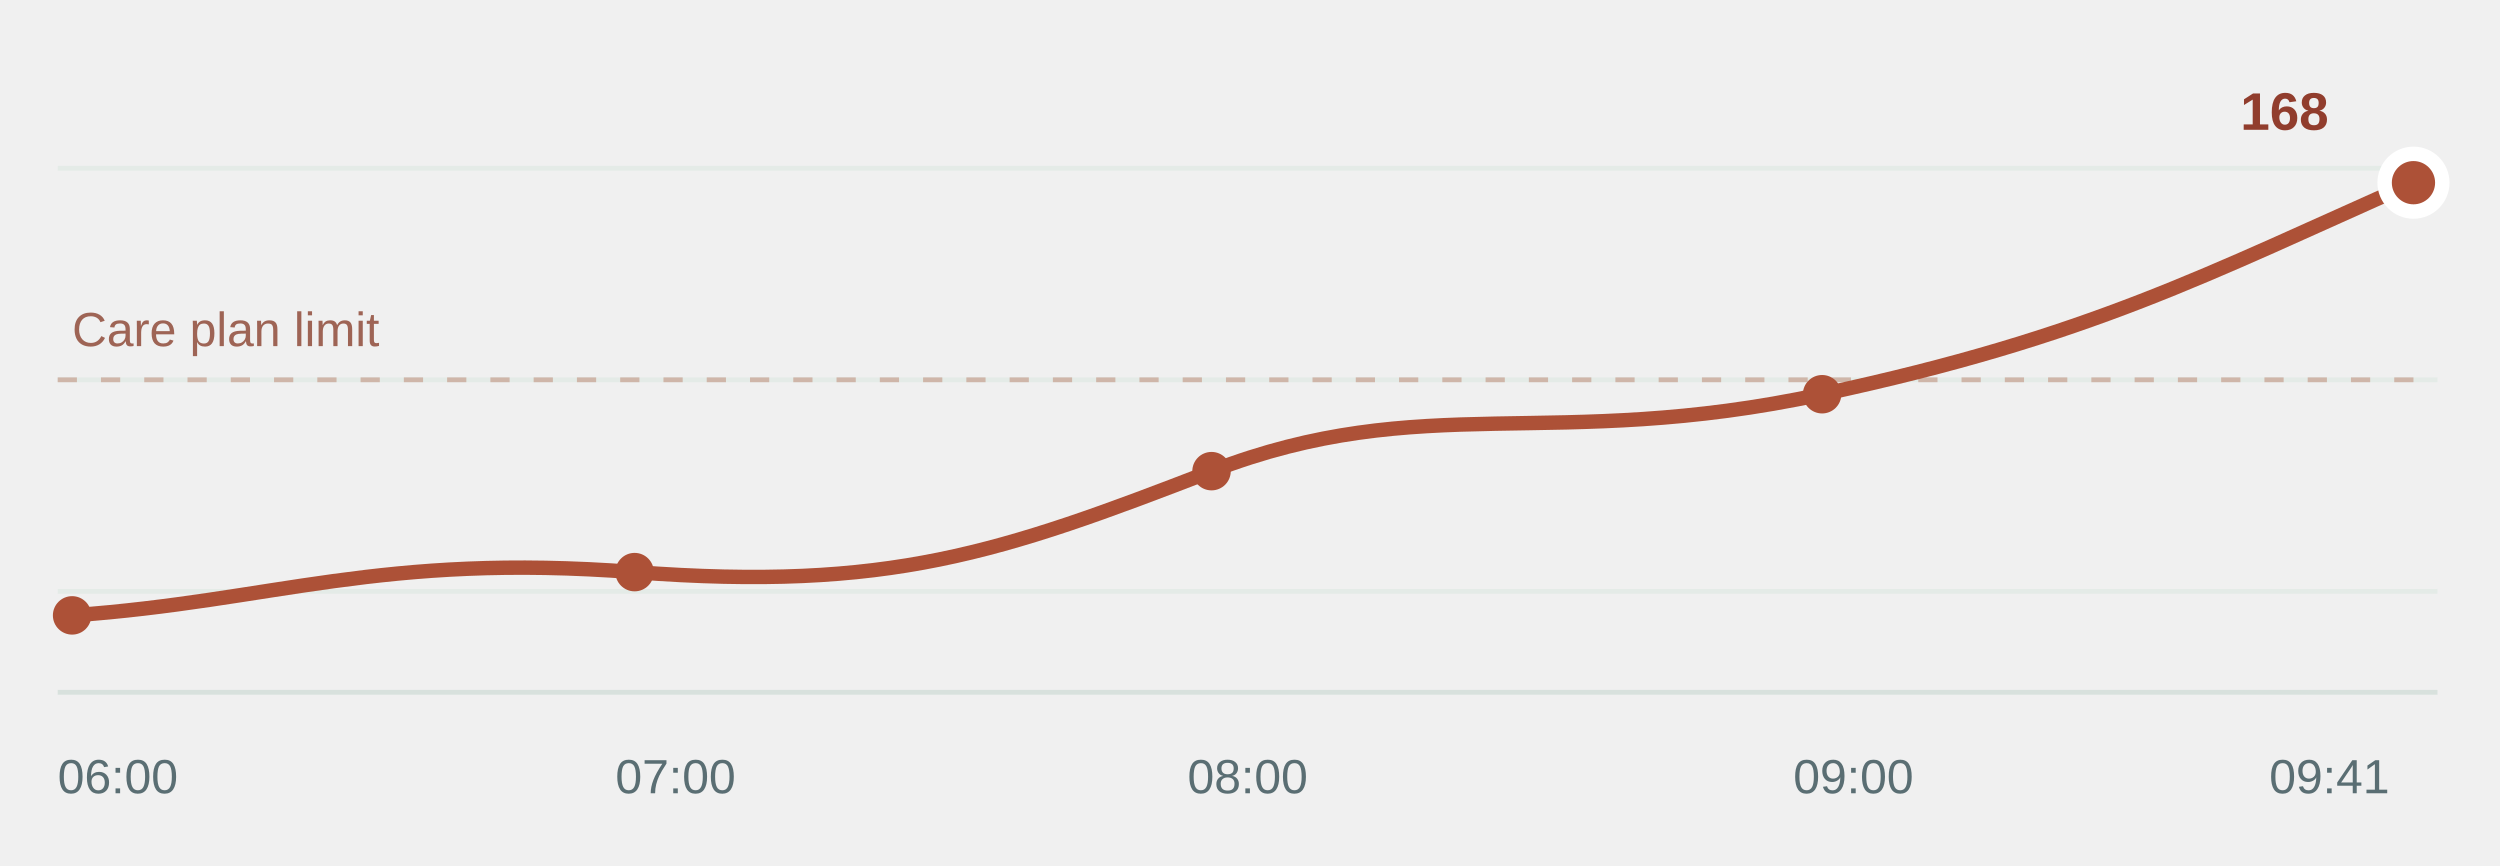
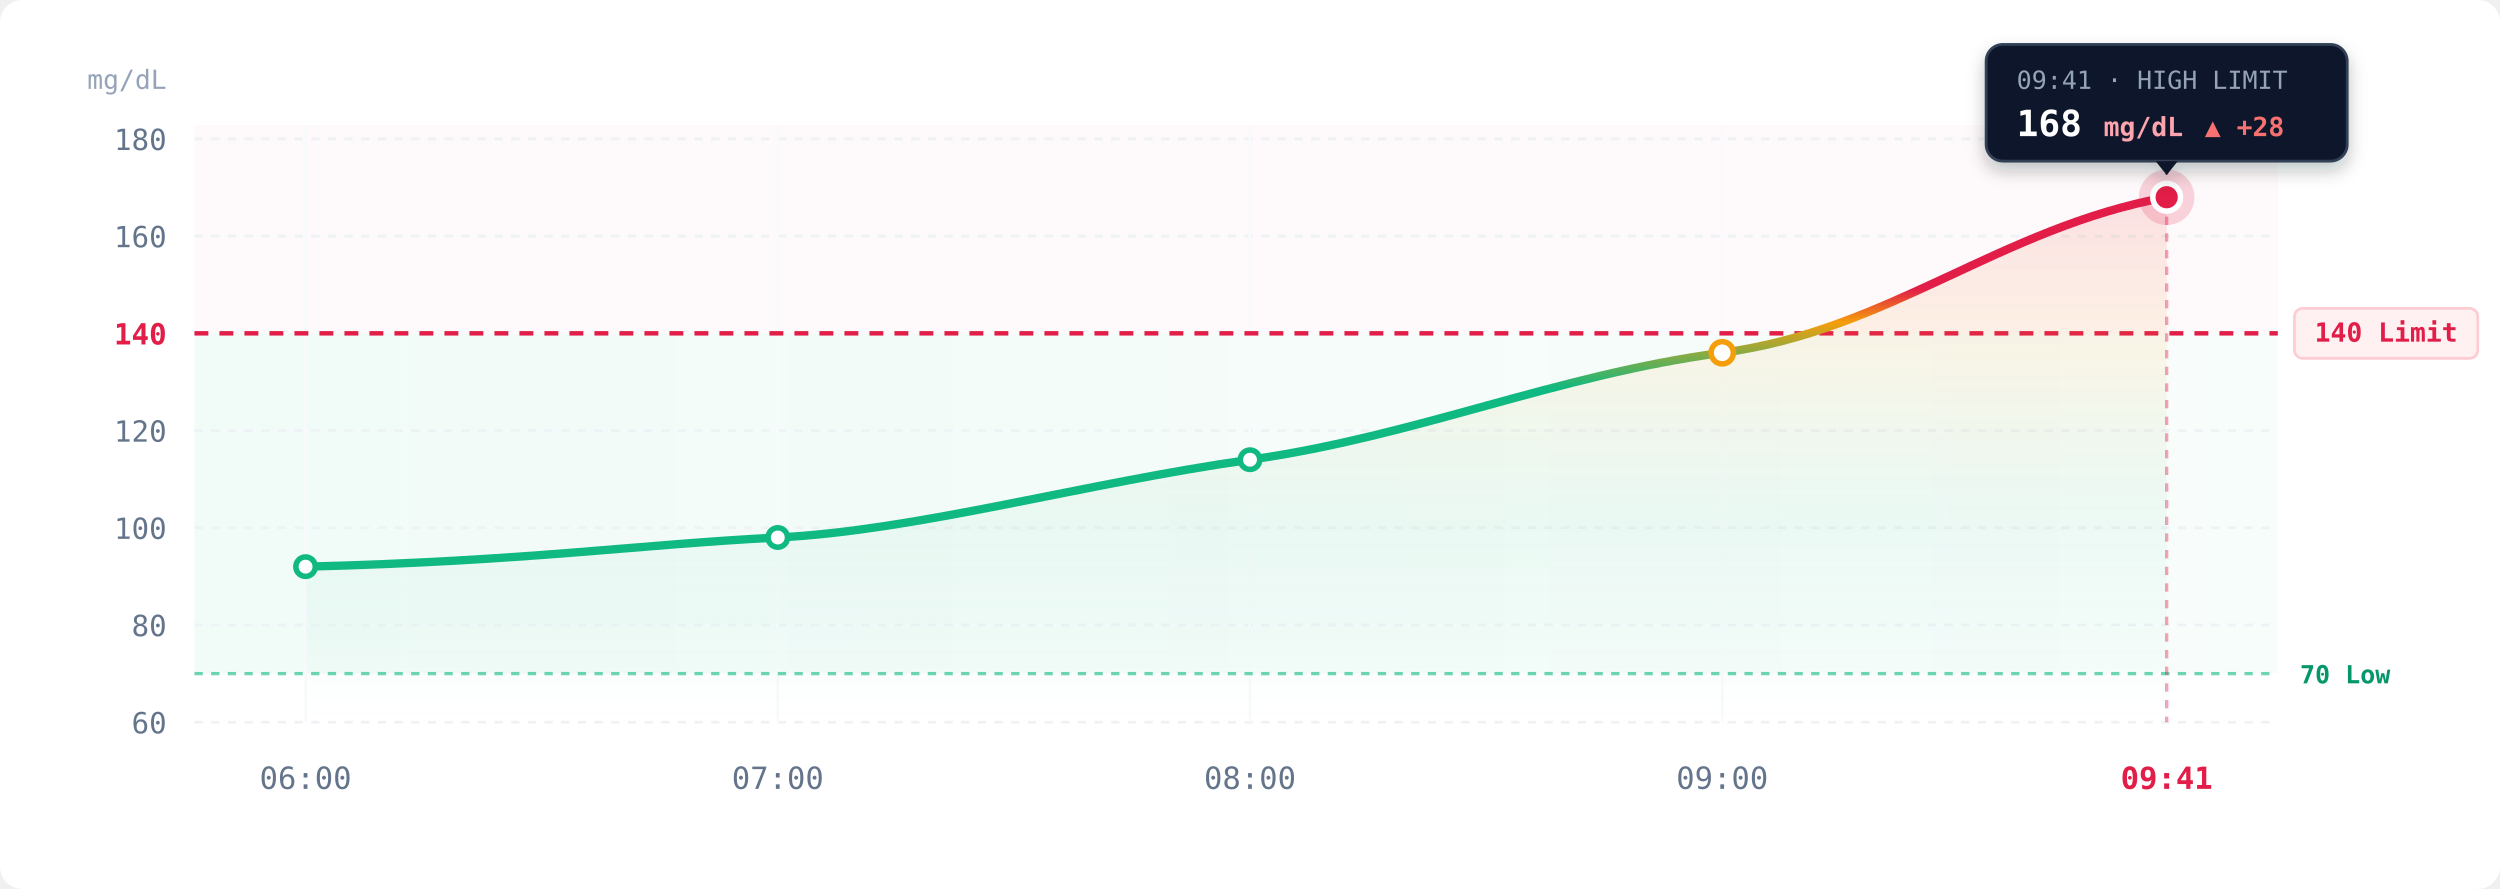
- <svg xmlns="http://www.w3.org/2000/svg" width="520" height="180" viewBox="0 0 520 180" role="img" aria-label="Example glucose trend over four hours">
-   <path d="M12 35H507M12 79H507M12 123H507" stroke="#e4ebe7" stroke-width="1" />
-   <path d="M12 79H507" stroke="#cfb6a9" stroke-width="1" stroke-dasharray="4 5" />
-   <text x="15" y="72" fill="#9e6455" font-family="Arial, sans-serif" font-size="10">Care plan limit</text>
-   <path d="M15 128C57 125 79 115 132 119S208 115 252 98 323 94 379 82 459 57 502 38" fill="none" stroke="#ad5137" stroke-width="3" stroke-linecap="round" />
-   <circle cx="15" cy="128" r="4" fill="#ad5137" />
-   <circle cx="132" cy="119" r="4" fill="#ad5137" />
-   <circle cx="252" cy="98" r="4" fill="#ad5137" />
-   <circle cx="379" cy="82" r="4" fill="#ad5137" />
-   <circle cx="502" cy="38" r="6" fill="#ad5137" stroke="#fff" stroke-width="3" />
-   <text x="466" y="27" fill="#913d2d" font-family="Arial, sans-serif" font-size="11" font-weight="700">168</text>
-   <path d="M12 144H507" stroke="#d8e1dd" stroke-width="1" />
-   <g fill="#5a6e73" font-family="Arial, sans-serif" font-size="10">
-     <text x="12" y="165">06:00</text>
-     <text x="128" y="165">07:00</text>
-     <text x="247" y="165">08:00</text>
-     <text x="373" y="165">09:00</text>
-     <text x="472" y="165">09:41</text>
+ <svg xmlns="http://www.w3.org/2000/svg" width="900" height="320" viewBox="0 0 900 320" role="img" aria-label="Clinical Ambulatory Glucose Profile time-series chart showing glycemic excursion above 140 mg/dL care plan limit">
+   <defs>
+     <linearGradient id="glucoseCurveGrad" x1="0" y1="260" x2="0" y2="60" gradientUnits="userSpaceOnUse">
+       <stop offset="0%" stop-color="#10b981" />
+       <stop offset="60%" stop-color="#10b981" />
+       <stop offset="72%" stop-color="#f59e0b" />
+       <stop offset="78%" stop-color="#e11d48" />
+       <stop offset="100%" stop-color="#e11d48" />
+     </linearGradient>
+     <linearGradient id="glucoseAreaGrad" x1="0" y1="60" x2="0" y2="260" gradientUnits="userSpaceOnUse">
+       <stop offset="0%" stop-color="#e11d48" stop-opacity="0.14" />
+       <stop offset="35%" stop-color="#f59e0b" stop-opacity="0.08" />
+       <stop offset="65%" stop-color="#10b981" stop-opacity="0.05" />
+       <stop offset="100%" stop-color="#10b981" stop-opacity="0.0" />
+     </linearGradient>
+     <linearGradient id="targetCorridorGrad" x1="0" y1="0" x2="1" y2="0">
+       <stop offset="0%" stop-color="#10b981" stop-opacity="0.06" />
+       <stop offset="100%" stop-color="#10b981" stop-opacity="0.03" />
+     </linearGradient>
+     <filter id="tooltipDrop" x="-15%" y="-15%" width="130%" height="130%">
+       <feDropShadow dx="0" dy="3" stdDeviation="3" flood-color="#0f172a" flood-opacity="0.25" />
+     </filter>
+   </defs>
+   <rect width="900" height="320" fill="#ffffff" rx="8" />
+   <rect x="70" y="120" width="750" height="122.5" fill="url(#targetCorridorGrad)" />
+   <rect x="70" y="45" width="750" height="75" fill="#e11d48" fill-opacity="0.025" />
+   <g stroke="#eef2f6" stroke-width="1" stroke-dasharray="3 3">
+     <line x1="70" y1="50" x2="820" y2="50" />
+     <line x1="70" y1="85" x2="820" y2="85" />
+     <line x1="70" y1="155" x2="820" y2="155" />
+     <line x1="70" y1="190" x2="820" y2="190" />
+     <line x1="70" y1="225" x2="820" y2="225" />
+     <line x1="70" y1="260" x2="820" y2="260" />
+   </g>
+   <g stroke="#f8fafc" stroke-width="1">
+     <line x1="110" y1="45" x2="110" y2="260" />
+     <line x1="280" y1="45" x2="280" y2="260" />
+     <line x1="450" y1="45" x2="450" y2="260" />
+     <line x1="620" y1="45" x2="620" y2="260" />
+   </g>
+   <line x1="70" y1="120" x2="820" y2="120" stroke="#e11d48" stroke-width="1.6" stroke-dasharray="5 4" />
+   <line x1="70" y1="242.5" x2="820" y2="242.5" stroke="#10b981" stroke-width="1.2" stroke-dasharray="3 3" stroke-opacity="0.6" />
+   <g fill="#64748b" font-family="ui-monospace, SFMono-Regular, Menlo, Monaco, Consolas, monospace" font-size="10.5" font-weight="500" text-anchor="end">
+     <text x="60" y="54">180</text>
+     <text x="60" y="89">160</text>
+     <text x="60" y="124" fill="#e11d48" font-weight="700">140</text>
+     <text x="60" y="159">120</text>
+     <text x="60" y="194">100</text>
+     <text x="60" y="229">80</text>
+     <text x="60" y="264">60</text>
+     <text x="60" y="32" fill="#94a3b8" font-size="9.5">mg/dL</text>
+   </g>
+   <g>
+     <rect x="826" y="111" width="66" height="18" rx="3" fill="#fff1f2" stroke="#fecdd3" stroke-width="1" />
+     <text x="859" y="123" text-anchor="middle" fill="#e11d48" font-family="ui-monospace, SFMono-Regular, Menlo, monospace" font-size="9.5" font-weight="700">140 Limit</text>
+     <text x="828" y="246" fill="#059669" font-family="ui-monospace, SFMono-Regular, Menlo, monospace" font-size="9" font-weight="600">70 Low</text>
+   </g>
+   <path d="M110 204 C190 202, 230 196, 280 193.5 S390 174, 450 165.5 S560 135, 620 127 S720 82, 780 71 L780 260 L110 260 Z" fill="url(#glucoseAreaGrad)" />
+   <path d="M110 204 C190 202, 230 196, 280 193.5 S390 174, 450 165.5 S560 135, 620 127 S720 82, 780 71" fill="none" stroke="url(#glucoseCurveGrad)" stroke-width="3" stroke-linecap="round" />
+   <g stroke-width="2">
+     <circle cx="110" cy="204" r="3.5" fill="#ffffff" stroke="#10b981" />
+     <circle cx="280" cy="193.5" r="3.5" fill="#ffffff" stroke="#10b981" />
+     <circle cx="450" cy="165.5" r="3.5" fill="#ffffff" stroke="#10b981" />
+   </g>
+   <circle cx="620" cy="127" r="4" fill="#ffffff" stroke="#f59e0b" stroke-width="2" />
+   <line x1="780" y1="48" x2="780" y2="260" stroke="#e11d48" stroke-width="1.2" stroke-dasharray="3 3" stroke-opacity="0.4" />
+   <circle cx="780" cy="71" r="10" fill="#e11d48" fill-opacity="0.18" />
+   <circle cx="780" cy="71" r="5" fill="#e11d48" stroke="#ffffff" stroke-width="2" />
+   <g filter="url(#tooltipDrop)">
+     <rect x="715" y="16" width="130" height="42" rx="6" fill="#0f172a" stroke="#334155" stroke-width="1" />
+     <polygon points="776,58 784,58 780,63" fill="#0f172a" />
+     <text x="726" y="32" fill="#94a3b8" font-family="ui-monospace, SFMono-Regular, Menlo, monospace" font-size="9" font-weight="500">09:41 · HIGH LIMIT</text>
+     <text x="726" y="49" fill="#ffffff" font-family="ui-monospace, SFMono-Regular, Menlo, monospace" font-size="13" font-weight="700">168 <tspan font-size="9.5" fill="#fda4af">mg/dL</tspan>
+       <tspan font-size="9.5" fill="#f87171" font-weight="700">▲ +28</tspan>
+     </text>
+   </g>
+   <g fill="#64748b" font-family="ui-monospace, SFMono-Regular, Menlo, Monaco, Consolas, monospace" font-size="11" font-weight="500" text-anchor="middle">
+     <text x="110" y="284">06:00</text>
+     <text x="280" y="284">07:00</text>
+     <text x="450" y="284">08:00</text>
+     <text x="620" y="284">09:00</text>
+     <text x="780" y="284" fill="#e11d48" font-weight="700">09:41</text>
  </g>
</svg>
